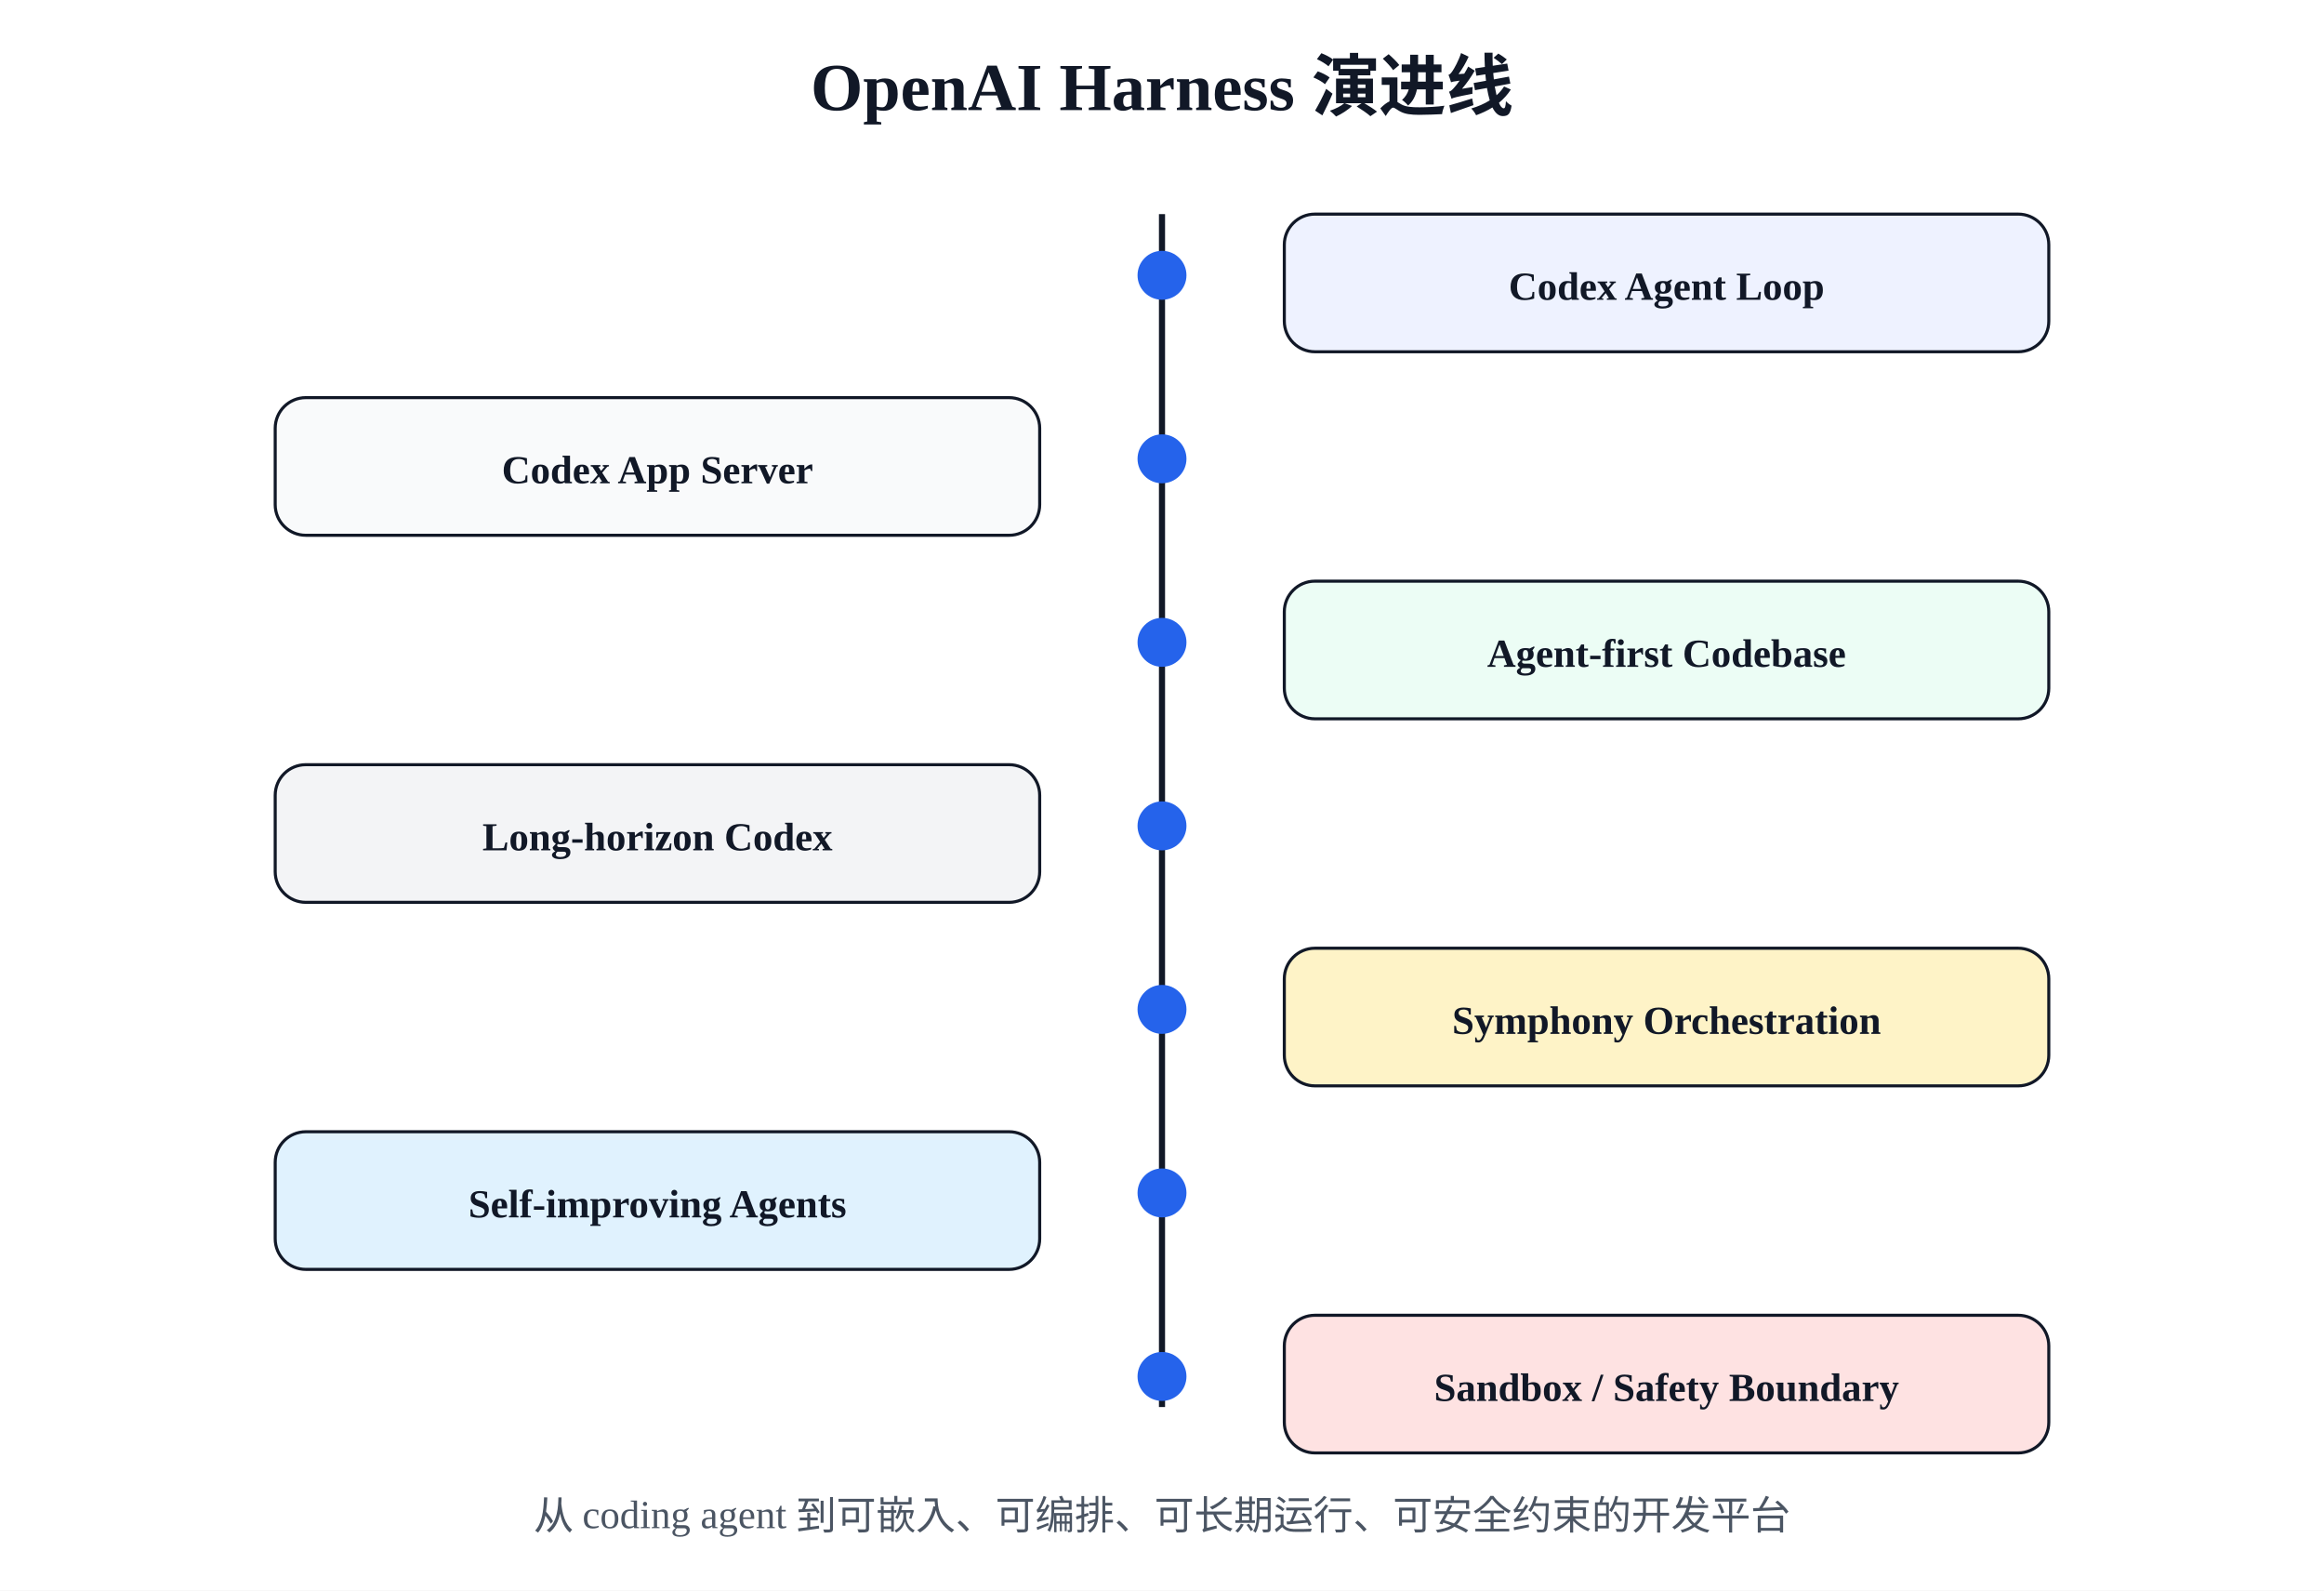
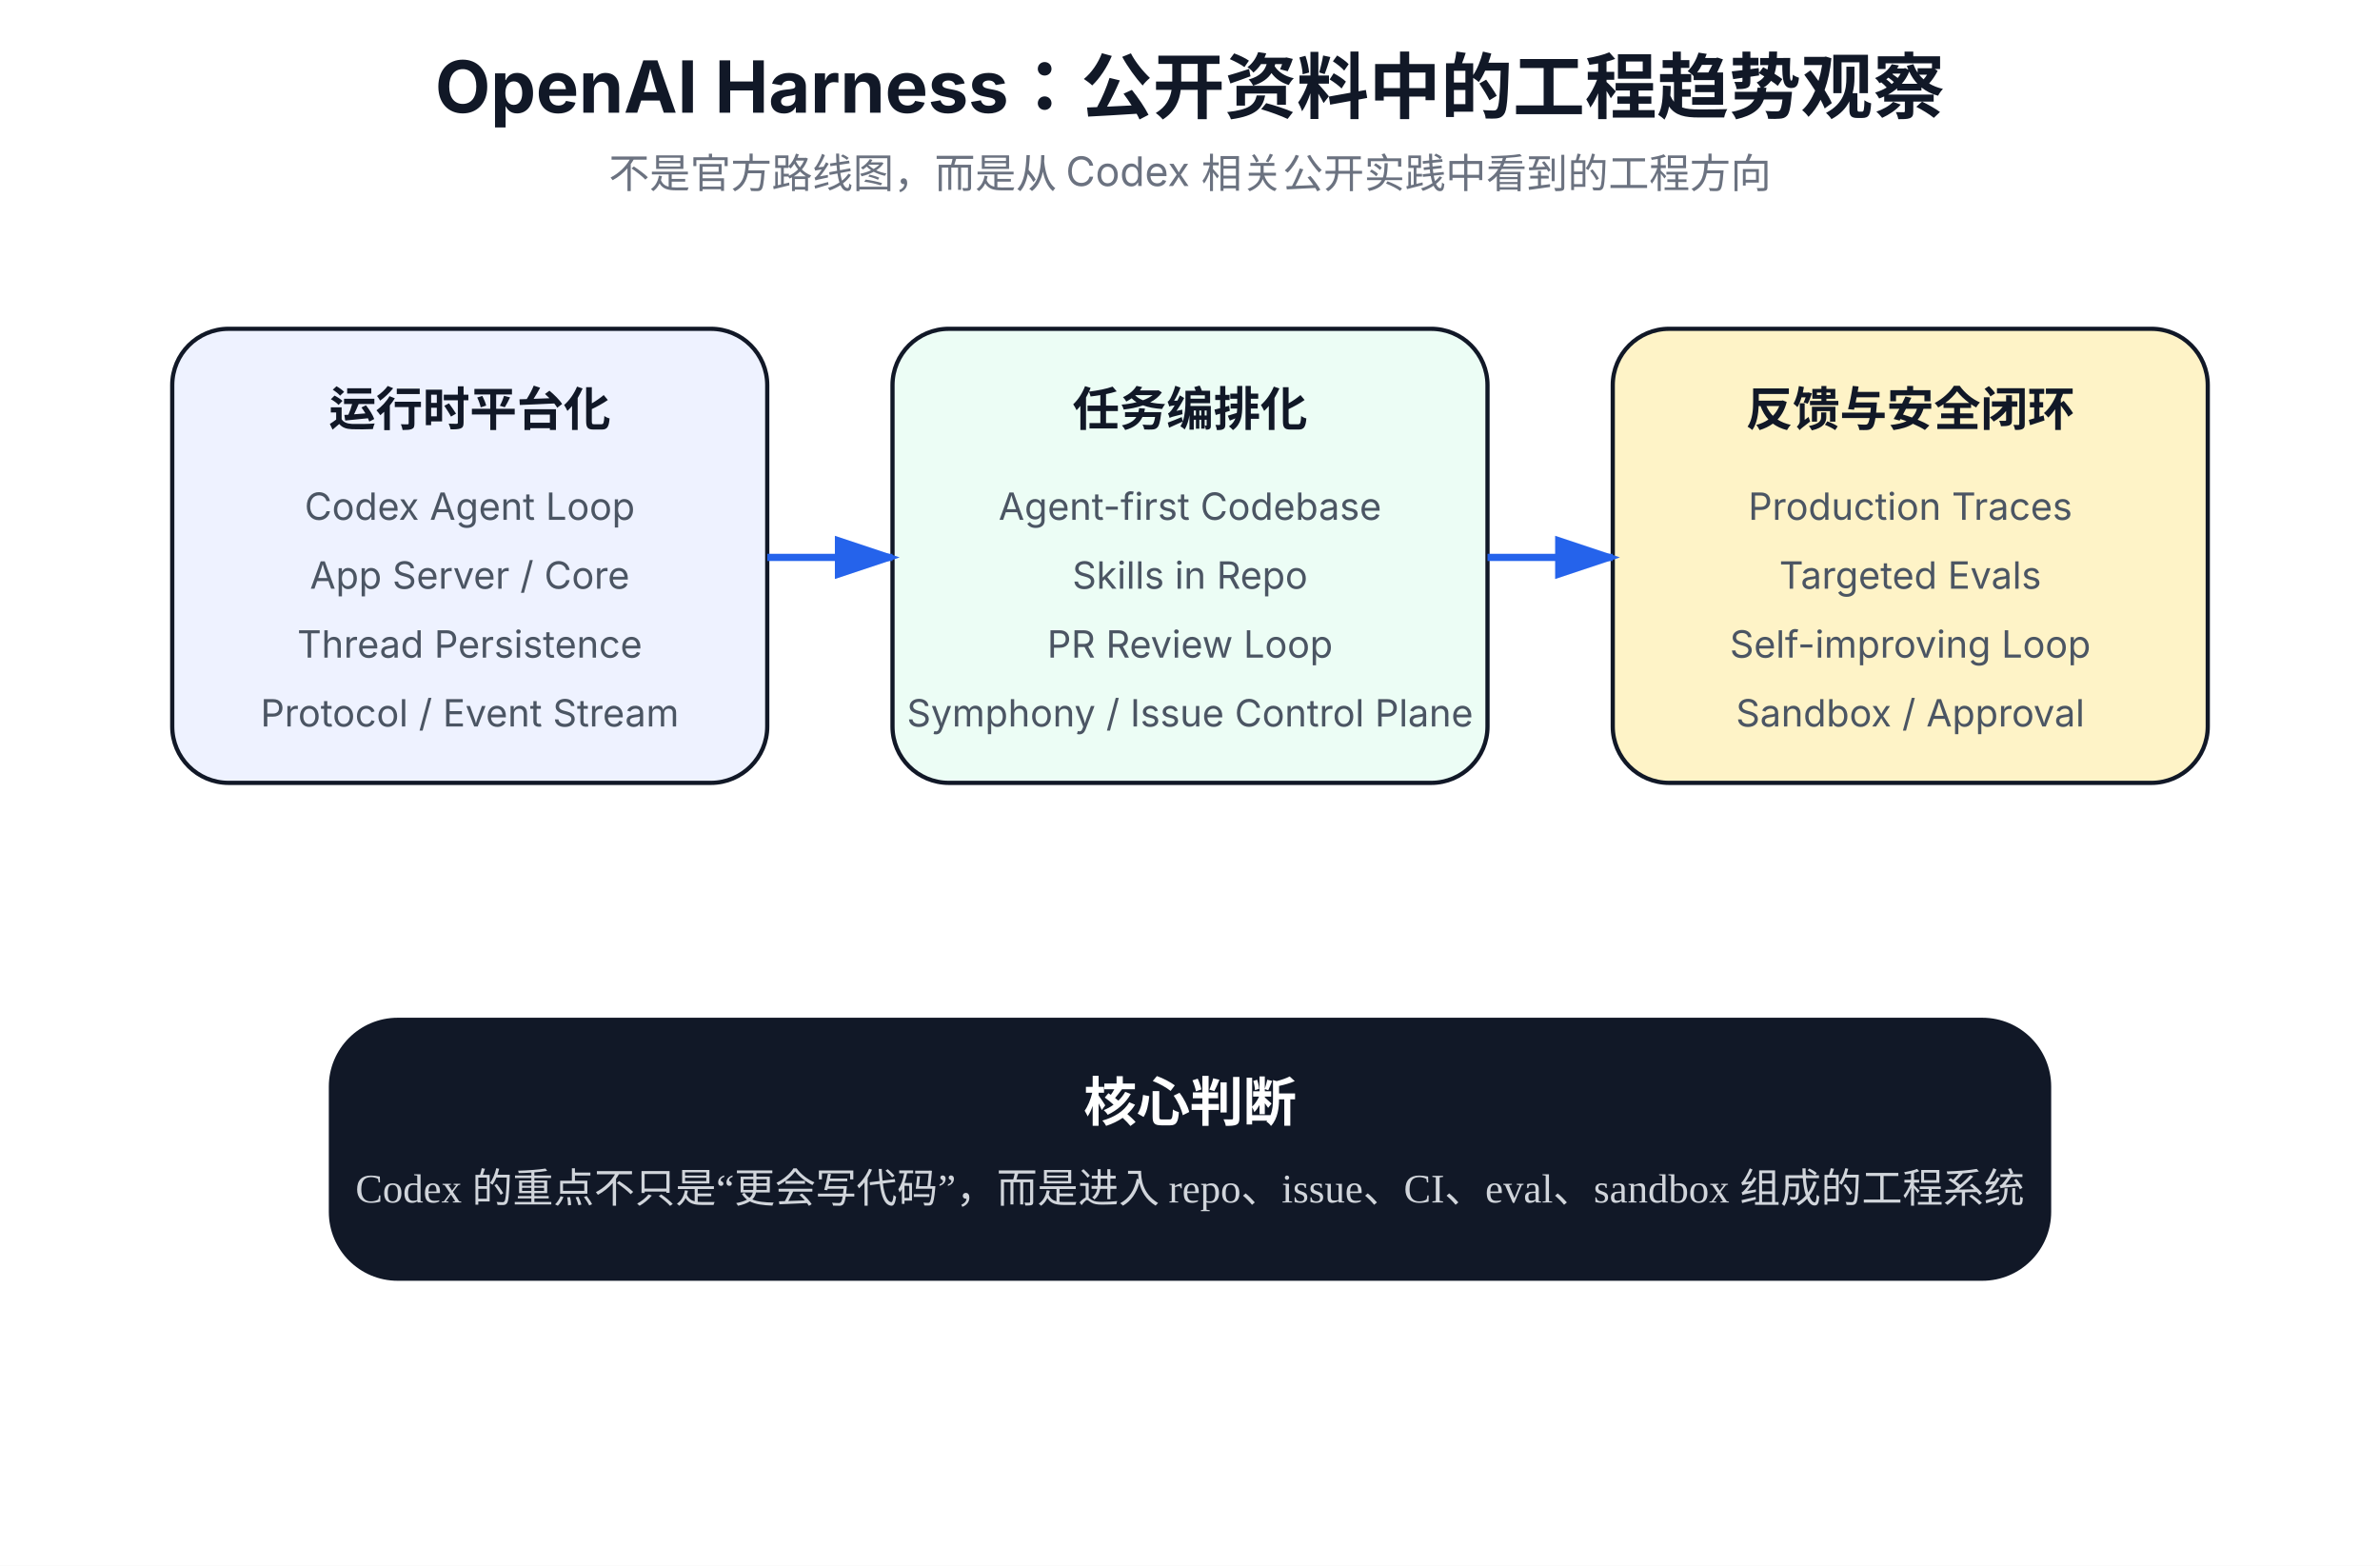
- <svg xmlns="http://www.w3.org/2000/svg" width="760" height="520" viewBox="0 0 760 520">
-   <rect width="760" height="520" fill="#ffffff" />
-   <text x="380" y="36" text-anchor="middle" font-size="22" font-weight="700" fill="#111827">OpenAI Harness 演进线</text>
-   <line x1="380" y1="70" x2="380" y2="460" stroke="#111827" stroke-width="2" />
-   <g font-size="13" fill="#111827">
-     <circle cx="380" cy="90" r="8" fill="#2563EB" />
-     <rect x="420" y="70" width="250" height="45" rx="10" fill="#EEF2FF" stroke="#111827" />
-     <text x="545" y="98" text-anchor="middle" font-weight="700">Codex Agent Loop</text>
-     <circle cx="380" cy="150" r="8" fill="#2563EB" />
-     <rect x="90" y="130" width="250" height="45" rx="10" fill="#F9FAFB" stroke="#111827" />
-     <text x="215" y="158" text-anchor="middle" font-weight="700">Codex App Server</text>
-     <circle cx="380" cy="210" r="8" fill="#2563EB" />
-     <rect x="420" y="190" width="250" height="45" rx="10" fill="#ECFDF5" stroke="#111827" />
-     <text x="545" y="218" text-anchor="middle" font-weight="700">Agent-first Codebase</text>
-     <circle cx="380" cy="270" r="8" fill="#2563EB" />
-     <rect x="90" y="250" width="250" height="45" rx="10" fill="#F3F4F6" stroke="#111827" />
-     <text x="215" y="278" text-anchor="middle" font-weight="700">Long-horizon Codex</text>
-     <circle cx="380" cy="330" r="8" fill="#2563EB" />
-     <rect x="420" y="310" width="250" height="45" rx="10" fill="#FEF3C7" stroke="#111827" />
-     <text x="545" y="338" text-anchor="middle" font-weight="700">Symphony Orchestration</text>
-     <circle cx="380" cy="390" r="8" fill="#2563EB" />
-     <rect x="90" y="370" width="250" height="45" rx="10" fill="#E0F2FE" stroke="#111827" />
-     <text x="215" y="398" text-anchor="middle" font-weight="700">Self-improving Agents</text>
-     <circle cx="380" cy="450" r="8" fill="#2563EB" />
-     <rect x="420" y="430" width="250" height="45" rx="10" fill="#FEE2E2" stroke="#111827" />
-     <text x="545" y="458" text-anchor="middle" font-weight="700">Sandbox / Safety Boundary</text>
-   </g>
-   <text x="380" y="500" text-anchor="middle" font-size="13" fill="#4B5563">从 coding agent 到可嵌入、可编排、可长期运行、可安全约束的开发平台</text>
+ <svg xmlns="http://www.w3.org/2000/svg" width="760" height="500" viewBox="0 0 760 500" role="img" aria-labelledby="title desc">
+   <defs>
+     <marker id="arrow" markerWidth="10" markerHeight="10" refX="8" refY="3" orient="auto">
+       <path d="M0,0 L0,6 L9,3 z" fill="#2563EB" />
+     </marker>
+     <style>.title{font:700 23px -apple-system,BlinkMacSystemFont,"Segoe UI",sans-serif;fill:#111827}.sub{font:400 13px -apple-system,BlinkMacSystemFont,"Segoe UI",sans-serif;fill:#6B7280}.h{font:700 15px -apple-system,BlinkMacSystemFont,"Segoe UI",sans-serif;fill:#111827}.t{font:400 12px -apple-system,BlinkMacSystemFont,"Segoe UI",sans-serif;fill:#4B5563}.box{stroke:#111827;stroke-width:1.35}.line{stroke:#2563EB;stroke-width:2.3;marker-end:url(#arrow)}</style>
+   </defs>
+   <rect width="760" height="500" fill="#fff" />
+   <text x="380" y="36" text-anchor="middle" class="title">OpenAI Harness：公开资料中的工程趋势观察</text>
+   <text x="380" y="60" text-anchor="middle" class="sub">不是官方路线图，而是从 Codex 相关公开实践中看到的工程方向</text>
+   <rect x="55" y="105" width="190" height="145" rx="18" fill="#EEF2FF" class="box" />
+   <text x="150" y="136" text-anchor="middle" class="h">运行时平台化</text>
+   <text x="150" y="166" text-anchor="middle" class="t">Codex Agent Loop</text>
+   <text x="150" y="188" text-anchor="middle" class="t">App Server / Core</text>
+   <text x="150" y="210" text-anchor="middle" class="t">Thread Persistence</text>
+   <text x="150" y="232" text-anchor="middle" class="t">Protocol / Event Stream</text>
+   <rect x="285" y="105" width="190" height="145" rx="18" fill="#ECFDF5" class="box" />
+   <text x="380" y="136" text-anchor="middle" class="h">任务编排化</text>
+   <text x="380" y="166" text-anchor="middle" class="t">Agent-first Codebase</text>
+   <text x="380" y="188" text-anchor="middle" class="t">Skills in Repo</text>
+   <text x="380" y="210" text-anchor="middle" class="t">PR Review Loop</text>
+   <text x="380" y="232" text-anchor="middle" class="t">Symphony / Issue Control Plane</text>
+   <rect x="515" y="105" width="190" height="145" rx="18" fill="#FEF3C7" class="box" />
+   <text x="610" y="136" text-anchor="middle" class="h">反馈与安全闭环</text>
+   <text x="610" y="166" text-anchor="middle" class="t">Production Traces</text>
+   <text x="610" y="188" text-anchor="middle" class="t">Targeted Evals</text>
+   <text x="610" y="210" text-anchor="middle" class="t">Self-improving Loop</text>
+   <text x="610" y="232" text-anchor="middle" class="t">Sandbox / Approval</text>
+   <line x1="245" y1="178" x2="285" y2="178" class="line" />
+   <line x1="475" y1="178" x2="515" y2="178" class="line" />
+   <rect x="105" y="325" width="550" height="84" rx="22" fill="#111827" />
+   <text x="380" y="358" text-anchor="middle" font-size="17" font-weight="700" fill="#fff">核心判断</text>
+   <text x="380" y="384" text-anchor="middle" font-size="13" fill="#D1D5DB">Codex 的重点不只是“更会写代码”，而是进入 repo、issue、CI、eval、sandbox 组成的工程系统</text>
</svg>
